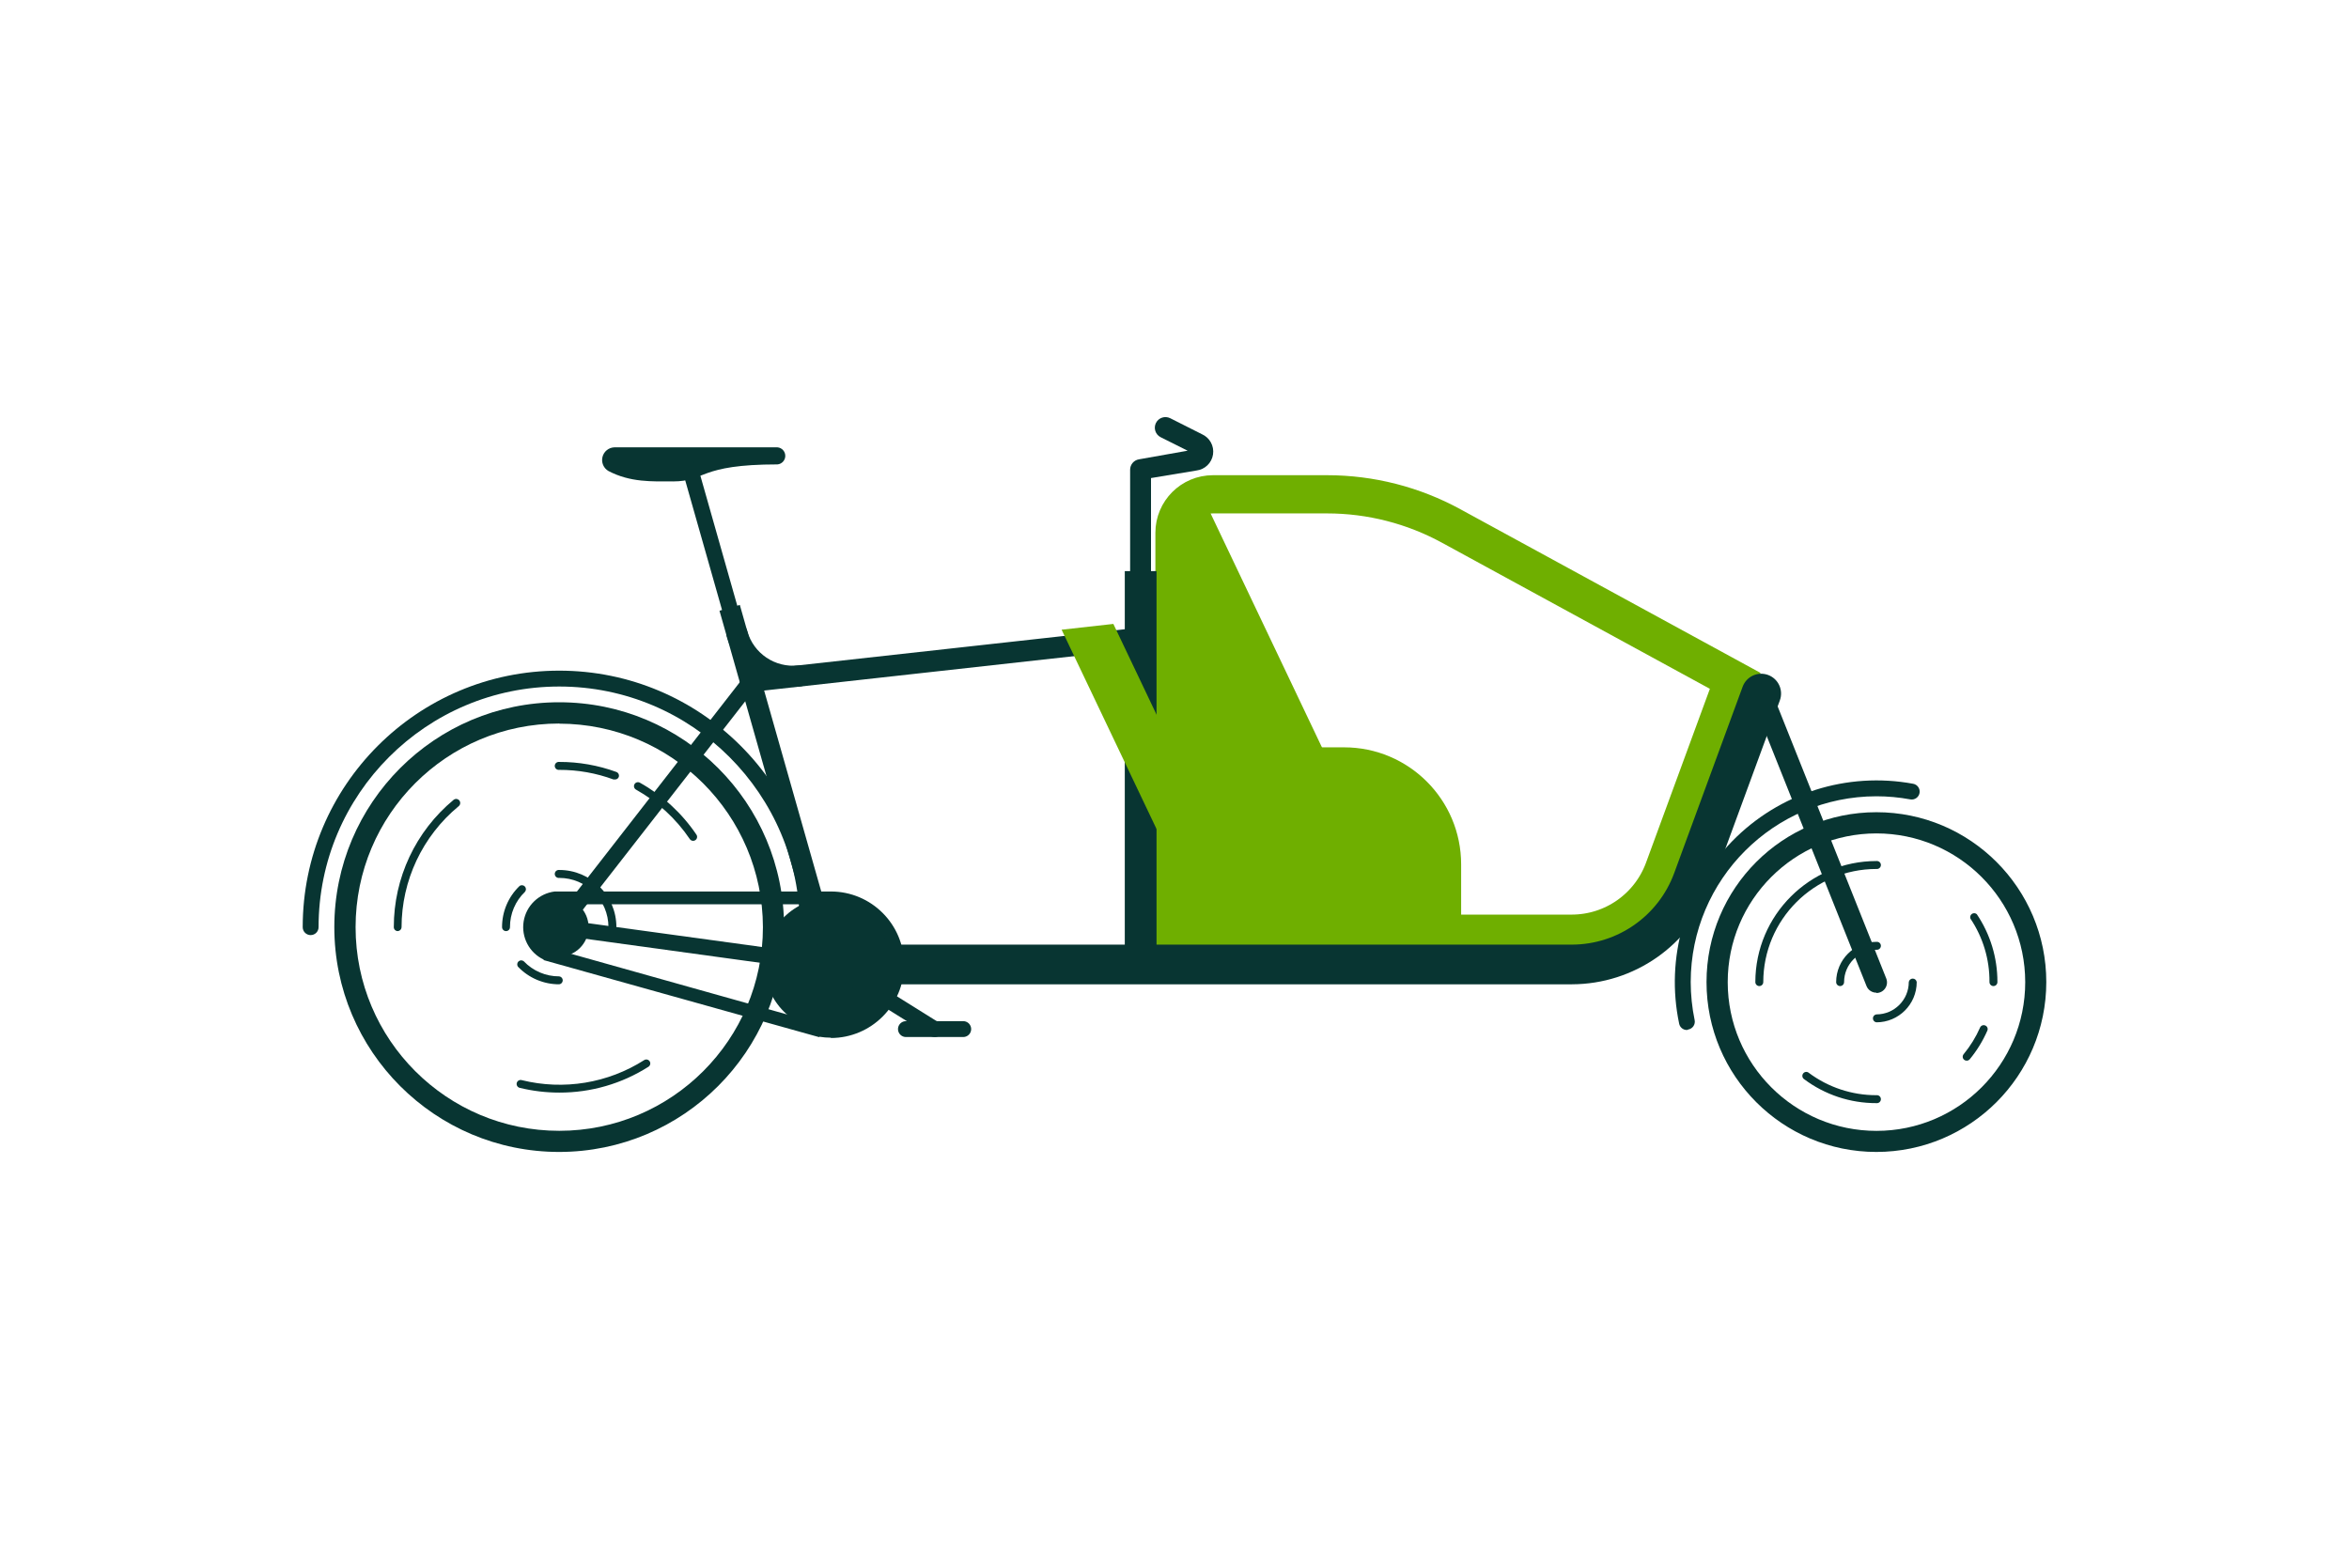
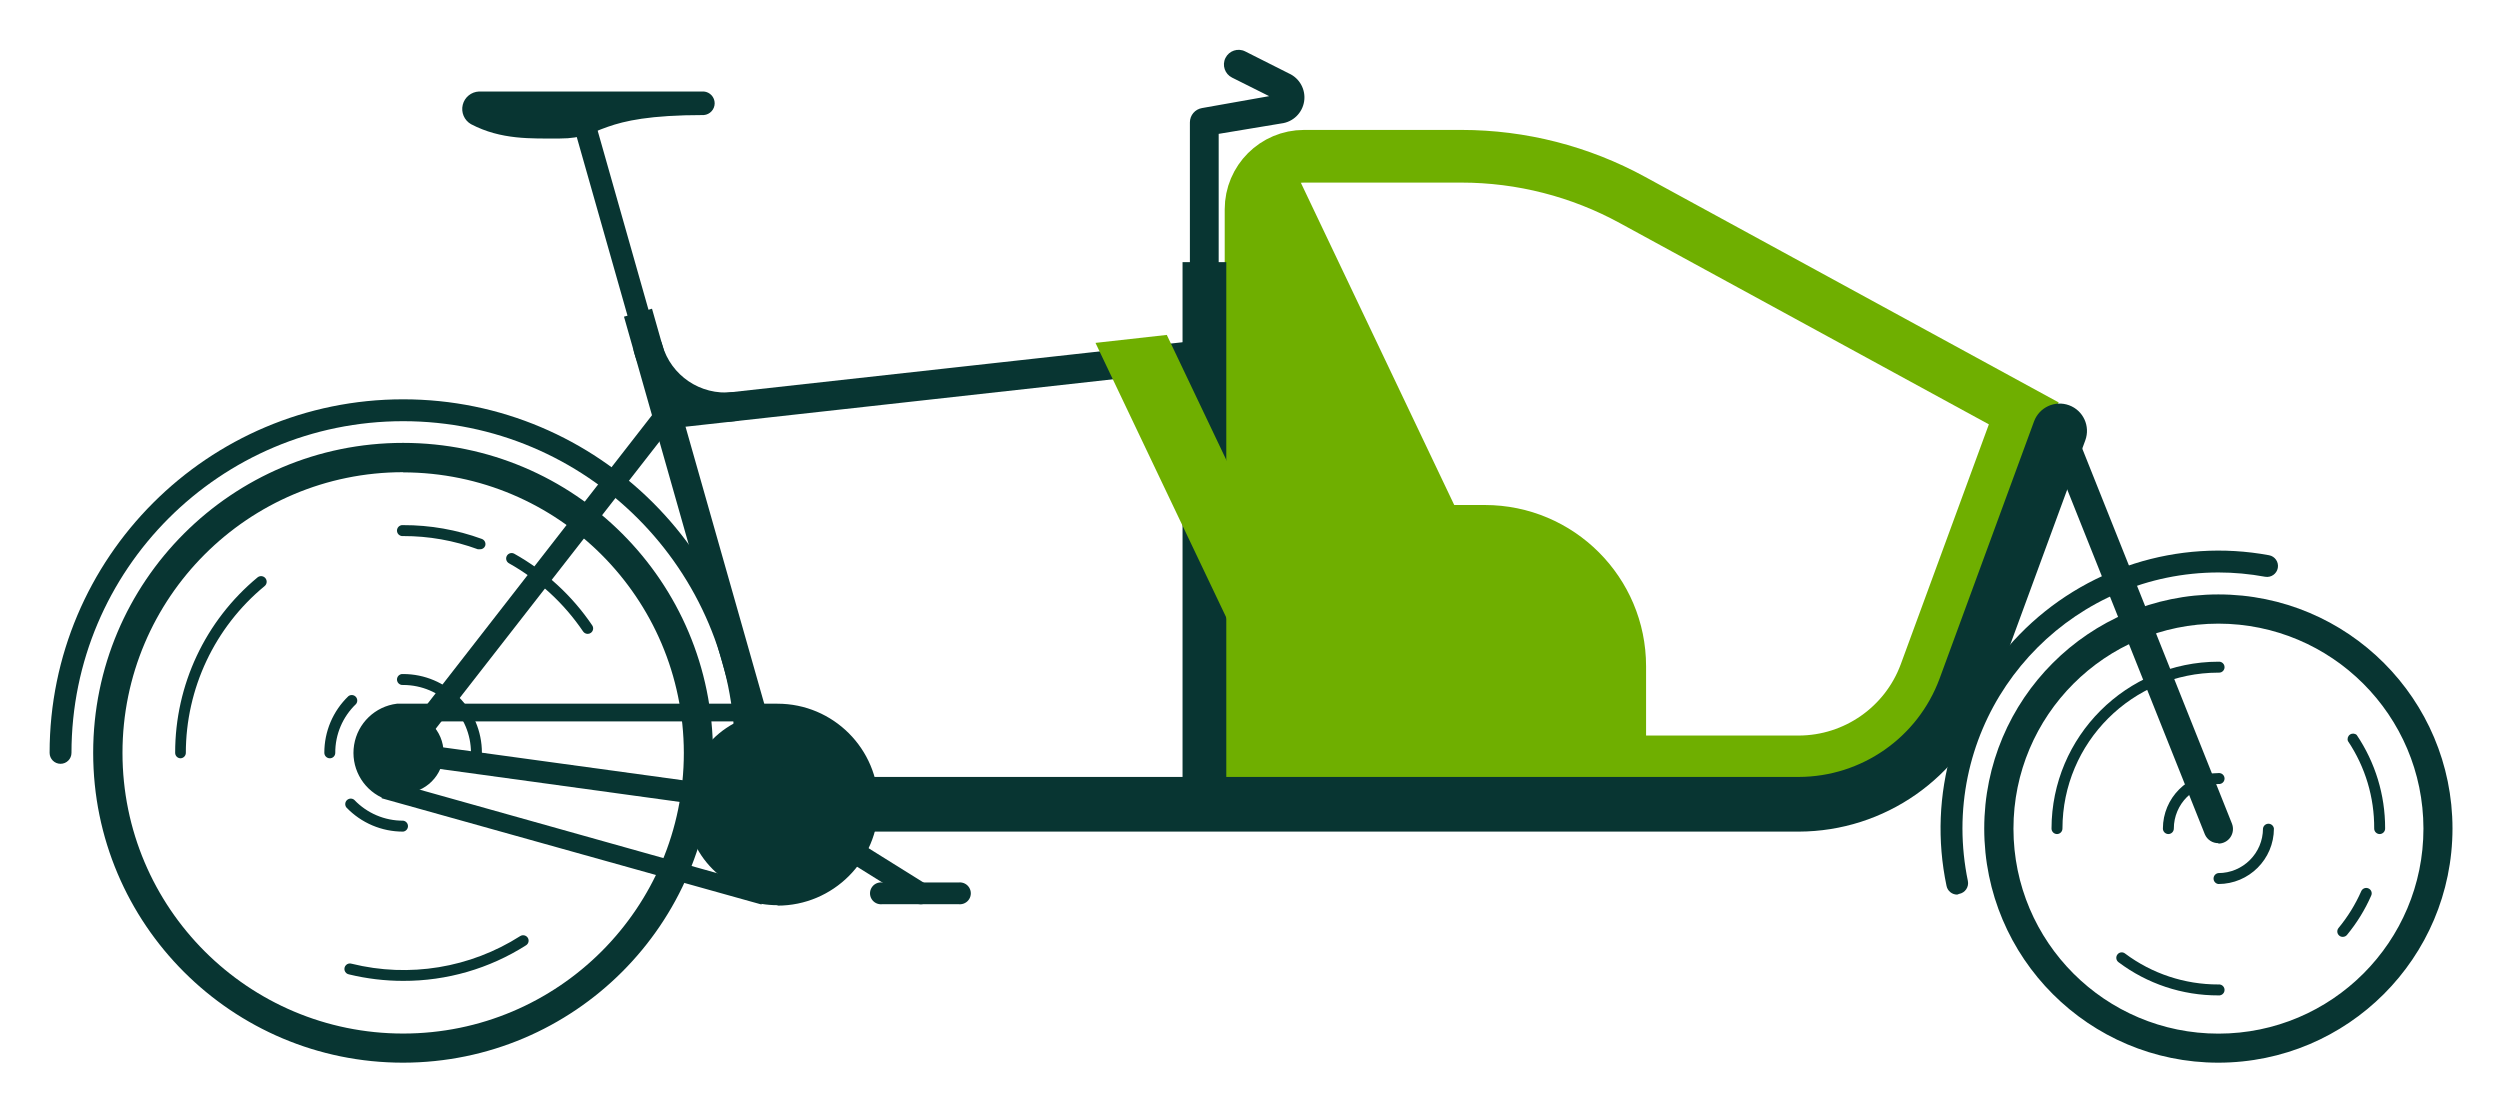
- <svg xmlns="http://www.w3.org/2000/svg" id="Layer_1" data-name="Layer 1" viewBox="0 0 370 247">
+ <svg xmlns="http://www.w3.org/2000/svg" role="img" viewBox="42.01 60.01 285.74 126.74">
  <defs>
-     <style>.cls-1,.cls-2{fill:none;stroke:#6faf00;stroke-miterlimit:10;}.cls-1{stroke-width:9.46px;}.cls-2{stroke-width:6.02px;}.cls-3{fill:#6faf00;}.cls-4{fill:#083532;}</style>
+     <style>.cls-3{fill:#6faf00}.cls-4{fill:#083532}</style>
  </defs>
-   <path class="cls-1" d="M185.31,148.81h62.3a17.2,17.2,0,0,0,16.08-11.22l10.8-29.41" />
-   <path class="cls-2" d="M185,119.86V83.93a6.06,6.06,0,0,1,6.06-6.06h18a40.78,40.78,0,0,1,19.54,5l47.27,25.78" />
-   <path class="cls-3" d="M181.71,117.73h30a18.44,18.44,0,0,1,18.44,18.44v13.05a0,0,0,0,1,0,0H181.71a0,0,0,0,1,0,0V117.73A0,0,0,0,1,181.71,117.73Z" />
-   <path class="cls-4" d="M109.18,132.46a.64.64,0,0,1-.52-.27,25,25,0,0,0-8.48-7.8.62.62,0,0,1,.61-1.09,26.18,26.18,0,0,1,8.91,8.19.62.62,0,0,1-.17.86A.58.58,0,0,1,109.18,132.46Z" />
-   <path class="cls-4" d="M96.85,122.79a.78.78,0,0,1-.22,0,24.55,24.55,0,0,0-8.54-1.51.63.63,0,1,1,0-1.25,26,26,0,0,1,9,1.58.63.63,0,0,1,.37.8A.61.61,0,0,1,96.85,122.79Z" />
-   <path class="cls-4" d="M62.65,146.68a.62.62,0,0,1-.62-.62A26,26,0,0,1,71.45,126a.63.63,0,0,1,.8,1,24.75,24.75,0,0,0-9,19.1A.63.63,0,0,1,62.65,146.68Z" />
-   <path class="cls-4" d="M88.09,172.12a26.27,26.27,0,0,1-6.19-.74.63.63,0,1,1,.3-1.22A24.79,24.79,0,0,0,101.47,167a.63.63,0,0,1,.86.19.62.62,0,0,1-.19.86A26,26,0,0,1,88.09,172.12Z" />
-   <path class="cls-4" d="M88.09,181.47a35.42,35.42,0,1,1,35.41-35.41A35.45,35.45,0,0,1,88.09,181.47Zm0-67.49a32.08,32.08,0,1,0,32.08,32.08A32.12,32.12,0,0,0,88.09,114Z" />
-   <path class="cls-4" d="M127.25,147.31a1.25,1.25,0,0,1-1.25-1.25,37.91,37.91,0,0,0-75.82,0,1.25,1.25,0,0,1-2.5,0,40.41,40.41,0,0,1,80.82,0A1.25,1.25,0,0,1,127.25,147.31Z" />
-   <circle class="cls-4" cx="88.09" cy="146.06" r="4.62" />
-   <path class="cls-4" d="M79.71,146.68a.63.63,0,0,1-.63-.62,8.94,8.94,0,0,1,2.75-6.48.63.63,0,0,1,.87.9,7.66,7.66,0,0,0-2.37,5.58A.62.62,0,0,1,79.71,146.68Z" />
-   <path class="cls-4" d="M88.09,155.06a8.93,8.93,0,0,1-6.49-2.76.63.63,0,0,1,.9-.87,7.66,7.66,0,0,0,5.59,2.38.63.63,0,0,1,0,1.25Z" />
-   <path class="cls-4" d="M96.47,146.68a.63.63,0,0,1-.63-.62,7.76,7.76,0,0,0-7.75-7.76.63.63,0,1,1,0-1.25,9,9,0,0,1,9,9A.62.62,0,0,1,96.47,146.68Z" />
-   <circle class="cls-4" cx="130.89" cy="151.93" r="10.5" />
-   <path class="cls-4" d="M88.09,147.31a1.26,1.26,0,0,1-1-2l30.13-38.73a1.25,1.25,0,0,1,2,1.54L89.07,146.82A1.23,1.23,0,0,1,88.09,147.31Z" />
-   <rect class="cls-4" x="121.24" y="94.64" width="3.33" height="58.4" transform="translate(-29.16 38.3) rotate(-15.86)" />
-   <path class="cls-4" d="M122.46,70.47H96.76a2,2,0,0,0-.92,3.73c3.45,1.81,6.87,1.64,10.17,1.64,5.13,0,4-2.68,16.45-2.68a1.35,1.35,0,0,0,0-2.69Z" />
-   <path class="cls-4" d="M179.67,153.6a1.66,1.66,0,0,1-1.66-1.67V74a1.66,1.66,0,0,1,1.39-1.64L187.07,71l-4.24-2.12a1.67,1.67,0,0,1,1.49-3l5,2.52a3,3,0,0,1-.86,5.72l-7.16,1.19v76.56A1.67,1.67,0,0,1,179.67,153.6Z" />
-   <path class="cls-4" d="M130.89,153.18h-.17l-42.8-5.88a1.25,1.25,0,1,1,.34-2.47l42.8,5.87a1.25,1.25,0,0,1-.17,2.49Z" />
-   <path class="cls-4" d="M247.61,155.06H130.89a3.13,3.13,0,0,1,0-6.25H247.61a17.2,17.2,0,0,0,16.08-11.22l10.8-29.41a3.12,3.12,0,0,1,5.86,2.16l-10.8,29.4A23.47,23.47,0,0,1,247.61,155.06Z" />
-   <path class="cls-4" d="M151.61,163.36h-8.8a1.25,1.25,0,1,1,0-2.49h8.8a1.25,1.25,0,1,1,0,2.49Z" />
-   <path class="cls-4" d="M147.21,163.36a1.31,1.31,0,0,1-.66-.18L130.23,153a1.24,1.24,0,0,1-.4-1.72,1.26,1.26,0,0,1,1.72-.4l16.32,10.19a1.24,1.24,0,0,1-.66,2.3Z" />
-   <path class="cls-4" d="M130.89,163.47a11.32,11.32,0,0,1-1.84-.15v.07l-1.12-.31L85.64,151.25l0-.08a5.66,5.66,0,0,1,1.74-10.73v0h.44c.11,0,.22,0,.33,0h42.72a11.54,11.54,0,0,1,0,23.08Zm-2.5-2.42.08,0a9.45,9.45,0,1,0,2.42-18.59H89.18v0l-1.09,0a3.58,3.58,0,0,0-1,7l.91.25h0Z" />
-   <path class="cls-4" d="M124.85,108.21a10.86,10.86,0,0,1-10.35-7.86,1.67,1.67,0,1,1,3.21-.91,7.48,7.48,0,0,0,8,5.39,1.66,1.66,0,0,1,.4,3.3A8.84,8.84,0,0,1,124.85,108.21Z" />
-   <path class="cls-4" d="M265.71,162.26a1.24,1.24,0,0,1-1.22-1,31.77,31.77,0,0,1,36.86-37.79,1.25,1.25,0,0,1-.45,2.46,29.71,29.71,0,0,0-5.34-.49,29.29,29.29,0,0,0-29.25,29.26,29.86,29.86,0,0,0,.62,6,1.25,1.25,0,0,1-1,1.48A1.18,1.18,0,0,1,265.71,162.26Z" />
-   <path class="cls-4" d="M295.56,181.47a26.76,26.76,0,1,1,26.76-26.76A26.78,26.78,0,0,1,295.56,181.47Zm0-50.18A23.43,23.43,0,1,0,319,154.71,23.45,23.45,0,0,0,295.56,131.29Z" />
-   <path class="cls-4" d="M289.85,155.34a.63.63,0,0,1-.63-.63,6.35,6.35,0,0,1,6.34-6.34.63.63,0,1,1,0,1.25,5.1,5.1,0,0,0-5.09,5.09A.63.63,0,0,1,289.85,155.34Z" />
-   <path class="cls-4" d="M295.56,161.05a.63.63,0,0,1,0-1.25,5.1,5.1,0,0,0,5.1-5.09.63.63,0,0,1,1.25,0A6.35,6.35,0,0,1,295.56,161.05Z" />
-   <path class="cls-4" d="M309.78,167.09a.59.59,0,0,1-.4-.14.62.62,0,0,1-.08-.88,18,18,0,0,0,2.59-4.2.62.62,0,0,1,.82-.32.61.61,0,0,1,.32.82,19.14,19.14,0,0,1-2.77,4.5A.62.62,0,0,1,309.78,167.09Z" />
-   <path class="cls-4" d="M314,155.34a.63.63,0,0,1-.63-.63,17.71,17.71,0,0,0-3-10,.63.63,0,0,1,1-.7,19,19,0,0,1,3.25,10.66A.63.63,0,0,1,314,155.34Z" />
-   <path class="cls-4" d="M277.12,155.34a.63.63,0,0,1-.63-.63,19.1,19.1,0,0,1,19.07-19.07.63.63,0,1,1,0,1.25,17.84,17.84,0,0,0-17.82,17.82A.63.63,0,0,1,277.12,155.34Z" />
-   <path class="cls-4" d="M295.56,173.78a18.89,18.89,0,0,1-11.42-3.8.62.62,0,0,1-.12-.87.61.61,0,0,1,.87-.12,17.74,17.74,0,0,0,10.67,3.54.63.63,0,1,1,0,1.25Z" />
-   <rect class="cls-4" x="177.17" y="89.97" width="5" height="61.97" />
-   <path class="cls-4" d="M118.22,109a1.67,1.67,0,0,1-.18-3.33l61.45-6.8a1.67,1.67,0,1,1,.37,3.31L118.4,109Z" />
-   <path class="cls-4" d="M130.89,153.18a1.24,1.24,0,0,1-1.2-.91L107.55,74.33a1.25,1.25,0,1,1,2.4-.69l22.14,78a1.25,1.25,0,0,1-.86,1.54A1,1,0,0,1,130.89,153.18Z" />
-   <path class="cls-4" d="M295.56,156.38a1.66,1.66,0,0,1-1.54-1l-18.14-45.45a1.66,1.66,0,0,1,3.09-1.24l18.14,45.45a1.67,1.67,0,0,1-1.55,2.29Z" />
-   <polygon class="cls-3" points="175.37 98.29 167.22 99.2 185.93 138.49 192.92 135.16 175.37 98.29" />
-   <polygon class="cls-3" points="190.39 80.26 186.23 80.73 186.23 122.43 210.46 122.43 190.39 80.26" />
+   <path fill="none" stroke="#6faf00" stroke-miterlimit="10" stroke-width="9.46" d="M185.31 148.81h62.3a17.2 17.2 0 0 0 16.08-11.22l10.8-29.41" />
+   <path fill="none" stroke="#6faf00" stroke-miterlimit="10" stroke-width="6.02" d="M185 119.86V83.93a6.06 6.06 0 0 1 6.06-6.06h18a40.78 40.78 0 0 1 19.54 5l47.27 25.78" />
+   <path d="M181.71 117.73h30a18.44 18.44 0 0 1 18.44 18.44v13.05h-48.44v-31.49z" class="cls-3" />
+   <path d="M109.18 132.46a.64.64 0 0 1-.52-.27 25 25 0 0 0-8.48-7.8.62.62 0 0 1 .61-1.09 26.18 26.18 0 0 1 8.91 8.19.62.62 0 0 1-.17.86.58.58 0 0 1-.35.11zm-12.33-9.67a.78.78 0 0 1-.22 0 24.55 24.55 0 0 0-8.54-1.51.63.63 0 1 1 0-1.25 26 26 0 0 1 9 1.58.63.63 0 0 1 .37.8.61.61 0 0 1-.61.38zm-34.2 23.89a.62.62 0 0 1-.62-.62A26 26 0 0 1 71.45 126a.63.63 0 0 1 .8 1 24.75 24.75 0 0 0-9 19.1.63.63 0 0 1-.6.58zm25.44 25.44a26.27 26.27 0 0 1-6.19-.74.63.63 0 1 1 .3-1.22 24.79 24.79 0 0 0 19.27-3.16.63.63 0 0 1 .86.19.62.62 0 0 1-.19.86 26 26 0 0 1-14.05 4.07z" class="cls-4" />
+   <path d="M88.09 181.47a35.42 35.42 0 1 1 35.41-35.41 35.45 35.45 0 0 1-35.41 35.41zm0-67.49a32.08 32.08 0 1 0 32.08 32.08A32.12 32.12 0 0 0 88.09 114z" class="cls-4" />
+   <path d="M127.25 147.31a1.25 1.25 0 0 1-1.25-1.25 37.91 37.91 0 0 0-75.82 0 1.25 1.25 0 0 1-2.5 0 40.41 40.41 0 0 1 80.82 0 1.25 1.25 0 0 1-1.25 1.25z" class="cls-4" />
+   <circle cx="88.09" cy="146.06" r="4.62" class="cls-4" />
+   <path d="M79.71 146.68a.63.63 0 0 1-.63-.62 8.94 8.94 0 0 1 2.75-6.48.63.63 0 0 1 .87.9 7.66 7.66 0 0 0-2.37 5.58.62.62 0 0 1-.62.62zm8.38 8.38a8.93 8.93 0 0 1-6.49-2.76.63.63 0 0 1 .9-.87 7.66 7.66 0 0 0 5.59 2.38.63.63 0 0 1 0 1.25zm8.38-8.38a.63.63 0 0 1-.63-.62 7.76 7.76 0 0 0-7.75-7.76.63.63 0 1 1 0-1.25 9 9 0 0 1 9 9 .62.62 0 0 1-.62.63z" class="cls-4" />
+   <circle cx="130.89" cy="151.93" r="10.5" class="cls-4" />
+   <path d="M88.09 147.31a1.26 1.26 0 0 1-1-2l30.13-38.73a1.25 1.25 0 0 1 2 1.54l-30.15 38.7a1.23 1.23 0 0 1-.98.49z" class="cls-4" />
+   <path d="M113.329 96.204l3.203-.91 15.96 56.177-3.203.91z" class="cls-4" />
+   <path d="M122.46 70.47h-25.7a2 2 0 0 0-.92 3.73c3.45 1.81 6.87 1.64 10.17 1.64 5.13 0 4-2.68 16.45-2.68a1.35 1.35 0 0 0 0-2.69zm57.21 83.13a1.66 1.66 0 0 1-1.66-1.67V74a1.66 1.66 0 0 1 1.39-1.64l7.67-1.36-4.24-2.12a1.67 1.67 0 0 1 1.49-3l5 2.52a3 3 0 0 1-.86 5.72l-7.16 1.19v76.56a1.67 1.67 0 0 1-1.63 1.73zm-48.78-.42h-.17l-42.8-5.88a1.25 1.25 0 1 1 .34-2.47l42.8 5.87a1.25 1.25 0 0 1-.17 2.49z" class="cls-4" />
+   <path d="M247.61 155.06H130.89a3.13 3.13 0 0 1 0-6.25h116.72a17.2 17.2 0 0 0 16.08-11.22l10.8-29.41a3.12 3.12 0 0 1 5.86 2.16l-10.8 29.4a23.47 23.47 0 0 1-21.94 15.32zm-96 8.3h-8.8a1.25 1.25 0 1 1 0-2.49h8.8a1.25 1.25 0 1 1 0 2.49z" class="cls-4" />
+   <path d="M147.21 163.36a1.31 1.31 0 0 1-.66-.18L130.23 153a1.24 1.24 0 0 1-.4-1.72 1.26 1.26 0 0 1 1.72-.4l16.32 10.19a1.24 1.24 0 0 1-.66 2.3z" class="cls-4" />
+   <path d="M130.89 163.47a11.32 11.32 0 0 1-1.84-.15v.07l-1.12-.31-42.29-11.83v-.08a5.66 5.66 0 0 1 1.74-10.73h43.49a11.54 11.54 0 0 1 0 23.08zm-2.5-2.42h.08a9.45 9.45 0 1 0 2.42-18.59h-42.8a3.58 3.58 0 0 0-1 7l.91.25zm-3.54-52.84a10.86 10.86 0 0 1-10.35-7.86 1.67 1.67 0 1 1 3.21-.91 7.48 7.48 0 0 0 8 5.39 1.66 1.66 0 0 1 .4 3.3 8.84 8.84 0 0 1-1.26.08zm140.86 54.05a1.24 1.24 0 0 1-1.22-1 31.77 31.77 0 0 1 36.86-37.79 1.25 1.25 0 0 1-.45 2.46 29.71 29.71 0 0 0-5.34-.49 29.29 29.29 0 0 0-29.25 29.26 29.86 29.86 0 0 0 .62 6 1.25 1.25 0 0 1-1 1.48 1.18 1.18 0 0 1-.22.08z" class="cls-4" />
+   <path d="M295.56 181.47a26.76 26.76 0 1 1 26.76-26.76 26.78 26.78 0 0 1-26.76 26.76zm0-50.18A23.43 23.43 0 1 0 319 154.71a23.45 23.45 0 0 0-23.44-23.42z" class="cls-4" />
+   <path d="M289.85 155.34a.63.63 0 0 1-.63-.63 6.35 6.35 0 0 1 6.34-6.34.63.63 0 1 1 0 1.25 5.1 5.1 0 0 0-5.09 5.09.63.63 0 0 1-.62.63zm5.71 5.71a.63.63 0 0 1 0-1.25 5.1 5.1 0 0 0 5.1-5.09.63.63 0 0 1 1.25 0 6.35 6.35 0 0 1-6.35 6.34zm14.22 6.04a.59.59 0 0 1-.4-.14.62.62 0 0 1-.08-.88 18 18 0 0 0 2.59-4.2.62.62 0 0 1 .82-.32.61.61 0 0 1 .32.82 19.14 19.14 0 0 1-2.77 4.5.62.62 0 0 1-.48.22zm4.22-11.75a.63.63 0 0 1-.63-.63 17.71 17.71 0 0 0-3-10 .63.63 0 0 1 1-.7 19 19 0 0 1 3.25 10.66.63.63 0 0 1-.62.67zm-36.88 0a.63.63 0 0 1-.63-.63 19.1 19.1 0 0 1 19.07-19.07.63.63 0 1 1 0 1.25 17.84 17.84 0 0 0-17.82 17.82.63.63 0 0 1-.62.63zm18.44 18.44a18.89 18.89 0 0 1-11.42-3.8.62.62 0 0 1-.12-.87.61.61 0 0 1 .87-.12 17.74 17.74 0 0 0 10.67 3.54.63.63 0 1 1 0 1.25zM177.17 89.97h5v61.97h-5z" class="cls-4" />
+   <path d="M118.22 109a1.67 1.67 0 0 1-.18-3.33l61.45-6.8a1.67 1.67 0 1 1 .37 3.31L118.4 109z" class="cls-4" />
+   <path d="M130.89 153.18a1.24 1.24 0 0 1-1.2-.91l-22.14-77.94a1.25 1.25 0 1 1 2.4-.69l22.14 78a1.25 1.25 0 0 1-.86 1.54 1 1 0 0 1-.34 0zm164.67 3.2a1.66 1.66 0 0 1-1.54-1l-18.14-45.45a1.66 1.66 0 0 1 3.09-1.24l18.14 45.45a1.67 1.67 0 0 1-1.55 2.29z" class="cls-4" />
+   <path d="M175.37 98.29l-8.15.91 18.71 39.29 6.99-3.33-17.55-36.87z" class="cls-3" />
+   <path d="M190.39 80.26l-4.16.47v41.7h24.23l-20.07-42.17z" class="cls-3" />
</svg>
